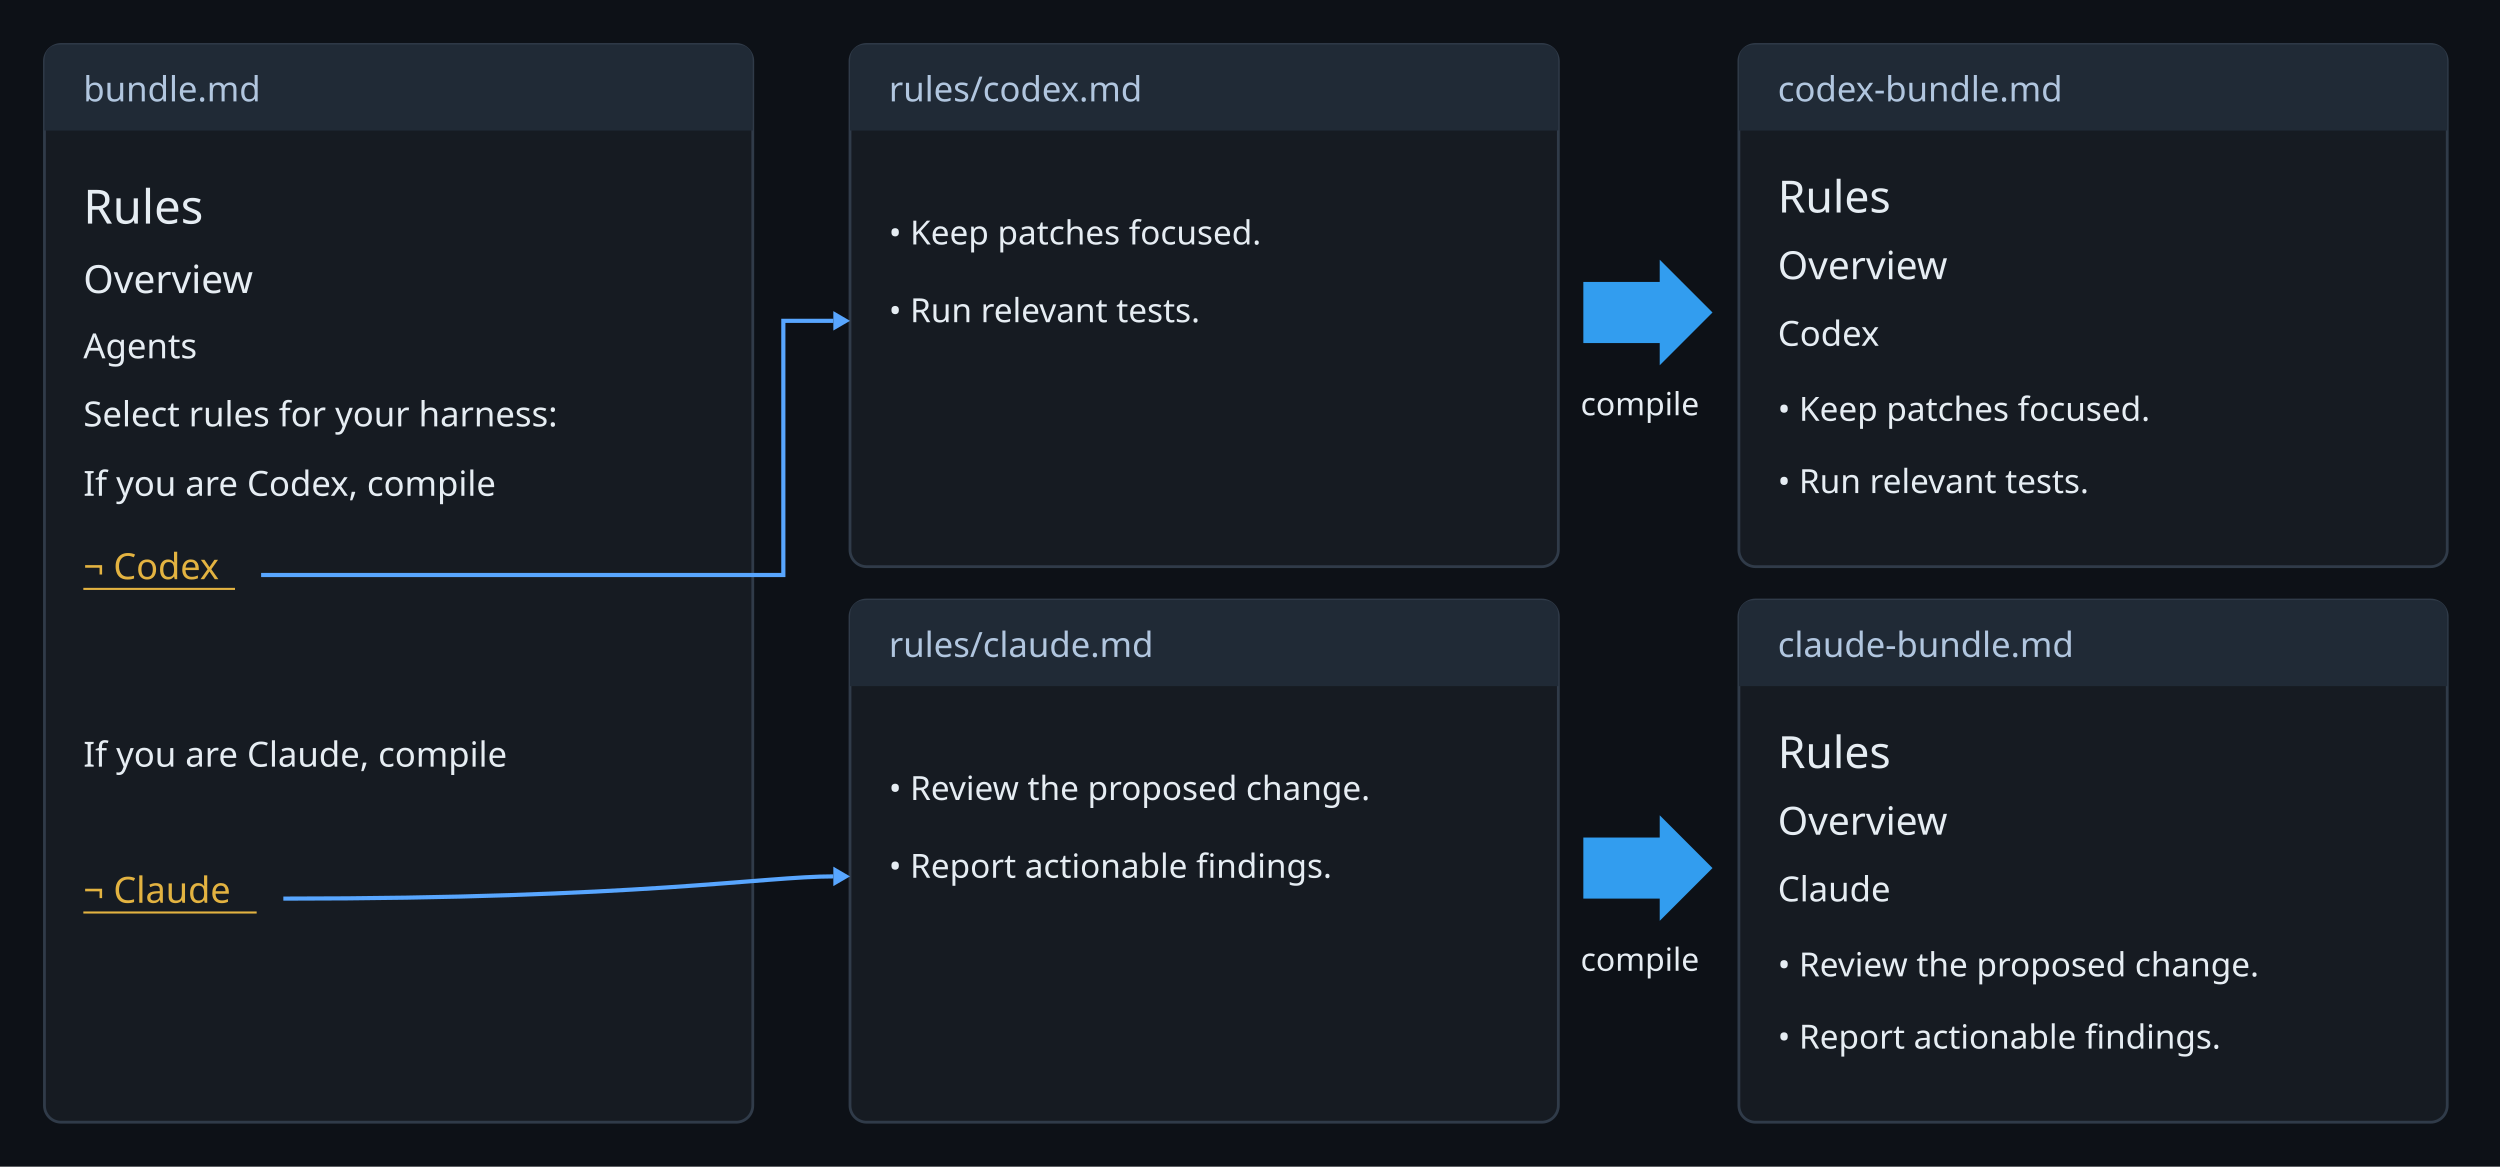
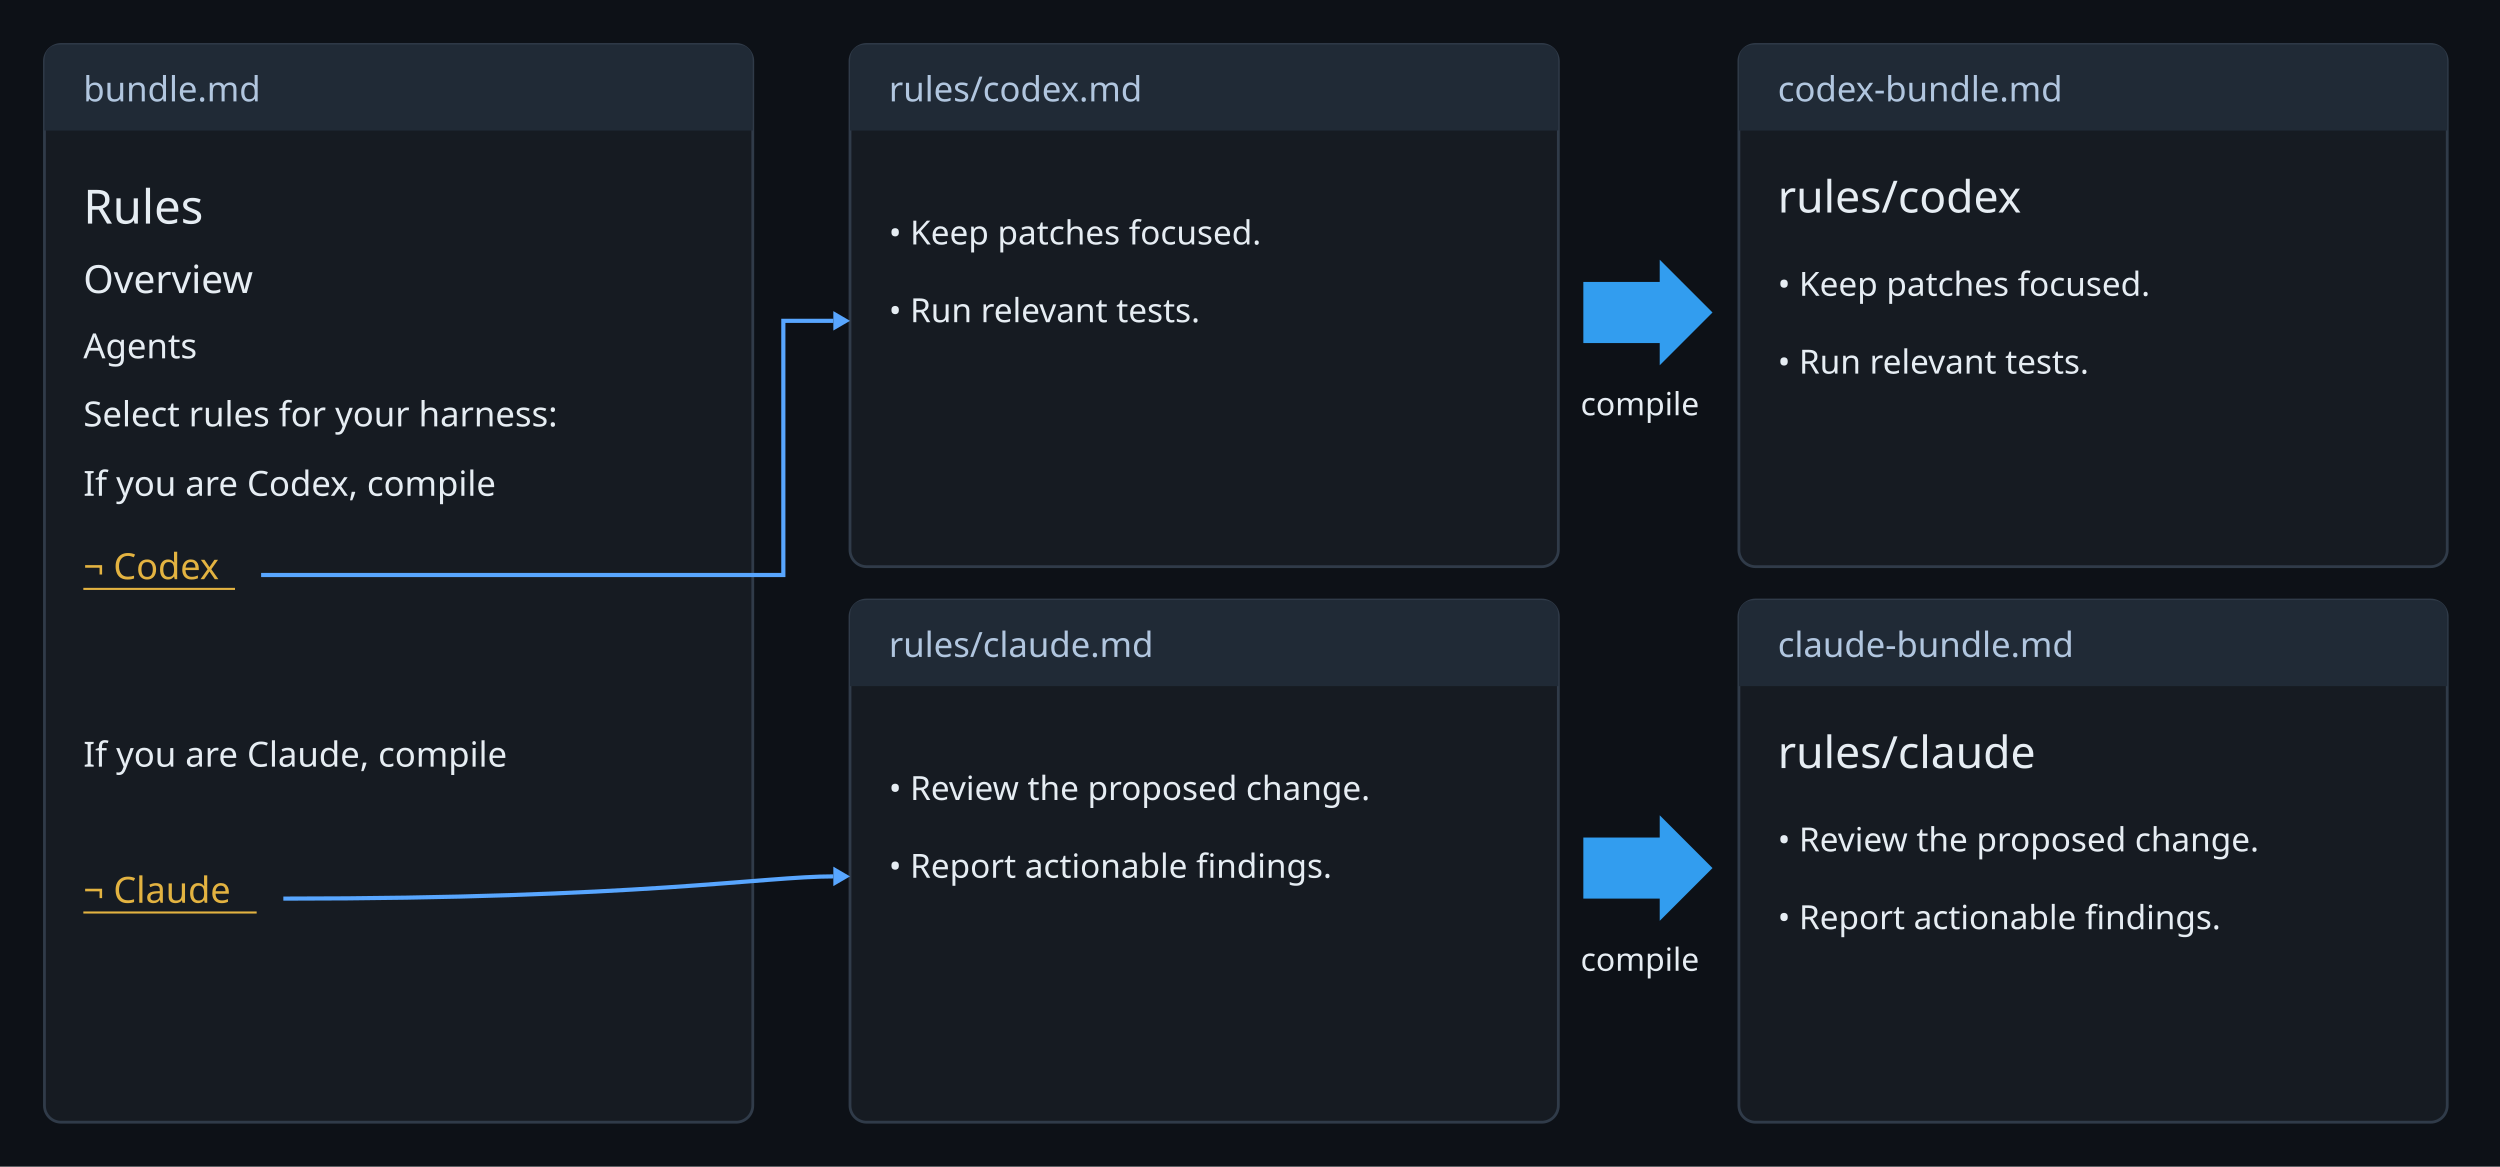
<svg xmlns="http://www.w3.org/2000/svg" width="1800" height="840" viewBox="0 0 1800 840" role="img" aria-labelledby="title description">
  <rect width="1800" height="840" fill="#0d1117" />
  <g font-family="IBM Plex Mono">
    <rect x="32" y="32" width="510" height="776" rx="12" fill="#161b22" stroke="#303b49" stroke-width="2" />
    <path d="M44 32 H530 Q542 32 542 44 V94 H32 V44 Q32 32 44 32" fill="#202a36" />
    <text x="60" y="73" font-size="25" fill="#b1c6df" font-weight="400">bundle.md</text>
    <rect x="612" y="32" width="510" height="376" rx="12" fill="#161b22" stroke="#303b49" stroke-width="2" />
    <path d="M624 32 H1110 Q1122 32 1122 44 V94 H612 V44 Q612 32 624 32" fill="#202a36" />
    <text x="640" y="73" font-size="25" fill="#b1c6df" font-weight="400">rules/codex.md</text>
    <rect x="612" y="432" width="510" height="376" rx="12" fill="#161b22" stroke="#303b49" stroke-width="2" />
    <path d="M624 432 H1110 Q1122 432 1122 444 V494 H612 V444 Q612 432 624 432" fill="#202a36" />
    <text x="640" y="473" font-size="25" fill="#b1c6df" font-weight="400">rules/claude.md</text>
    <rect x="1252" y="32" width="510" height="376" rx="12" fill="#161b22" stroke="#303b49" stroke-width="2" />
    <path d="M1264 32 H1750 Q1762 32 1762 44 V94 H1252 V44 Q1252 32 1264 32" fill="#202a36" />
    <text x="1280" y="73" font-size="25" fill="#b1c6df" font-weight="400">codex-bundle.md</text>
    <rect x="1252" y="432" width="510" height="376" rx="12" fill="#161b22" stroke="#303b49" stroke-width="2" />
    <path d="M1264 432 H1750 Q1762 432 1762 444 V494 H1252 V444 Q1252 432 1264 432" fill="#202a36" />
    <text x="1280" y="473" font-size="25" fill="#b1c6df" font-weight="400">claude-bundle.md</text>
    <text x="60" y="161" font-size="34" fill="#e6edf3" font-weight="500">Rules</text>
    <text x="60" y="211" font-size="28" fill="#e6edf3">Overview</text>
    <text x="60" y="258" font-size="25" fill="#e6edf3">Agents</text>
    <text x="60" y="307" font-size="25" fill="#e6edf3" font-weight="400">Select rules for your harness:</text>
    <text x="60" y="357" font-size="25" fill="#e6edf3" font-weight="400">If you are Codex, compile</text>
    <text x="60" y="417" font-size="26" fill="#e3b341" font-weight="400">¬ Codex</text>
    <path d="M60 424 h109.2" stroke="#e3b341" stroke-width="1.5" />
    <text x="60" y="552" font-size="25" fill="#e6edf3">If you are Claude, compile</text>
    <text x="60" y="650" font-size="26" fill="#e3b341" font-weight="400">¬ Claude</text>
    <path d="M60 657 h124.8" stroke="#e3b341" stroke-width="1.5" />
    <text x="640" y="176" font-size="24" fill="#e6edf3" font-weight="400">• Keep patches focused.</text>
    <text x="640" y="232" font-size="24" fill="#e6edf3" font-weight="400">• Run relevant tests.</text>
    <text x="640" y="576" font-size="24" fill="#e6edf3" font-weight="400">• Review the proposed change.</text>
    <text x="640" y="632" font-size="24" fill="#e6edf3" font-weight="400">• Report actionable findings.</text>
-     <text x="1280" y="153" font-size="32" fill="#e6edf3" font-weight="500">Rules</text>
-     <text x="1280" y="201" font-size="28" fill="#e6edf3">Overview</text>
-     <text x="1280" y="249" font-size="25" fill="#e6edf3">Codex</text>
-     <text x="1280" y="303" font-size="24" fill="#e6edf3" font-weight="400">• Keep patches focused.</text>
-     <text x="1280" y="355" font-size="24" fill="#e6edf3" font-weight="400">• Run relevant tests.</text>
-     <text x="1280" y="553" font-size="32" fill="#e6edf3" font-weight="500">Rules</text>
-     <text x="1280" y="601" font-size="28" fill="#e6edf3">Overview</text>
-     <text x="1280" y="649" font-size="25" fill="#e6edf3">Claude</text>
-     <text x="1280" y="703" font-size="24" fill="#e6edf3" font-weight="400">• Review the proposed change.</text>
-     <text x="1280" y="755" font-size="24" fill="#e6edf3" font-weight="400">• Report actionable findings.</text>
+     <text x="1280" y="153" font-size="32" fill="#e6edf3" font-weight="500">rules/codex</text>
+     <text x="1280" y="213" font-size="24" fill="#e6edf3" font-weight="400">• Keep patches focused.</text>
+     <text x="1280" y="269" font-size="24" fill="#e6edf3" font-weight="400">• Run relevant tests.</text>
+     <text x="1280" y="553" font-size="32" fill="#e6edf3" font-weight="500">rules/claude</text>
+     <text x="1280" y="613" font-size="24" fill="#e6edf3" font-weight="400">• Review the proposed change.</text>
+     <text x="1280" y="669" font-size="24" fill="#e6edf3" font-weight="400">• Report actionable findings.</text>
    <path d="M188 414 H564 V231 H600" fill="none" stroke="#58a6ff" stroke-width="3" />
    <path d="M600 224 L612 231 L600 238 Z" fill="#58a6ff" />
    <path d="M204 647 C460 647 550 631 600 631" fill="none" stroke="#58a6ff" stroke-width="3" />
    <path d="M600 624 L612 631 L600 638 Z" fill="#58a6ff" />
    <path d="M1140 203 H1195 V187 L1233 225 L1195 263 V247 H1140Z" fill="#329def" />
    <text x="1138" y="299" font-size="23" fill="#e6edf3" font-weight="400">compile</text>
    <path d="M1140 603 H1195 V587 L1233 625 L1195 663 V647 H1140Z" fill="#329def" />
    <text x="1138" y="699" font-size="23" fill="#e6edf3" font-weight="400">compile</text>
  </g>
</svg>
